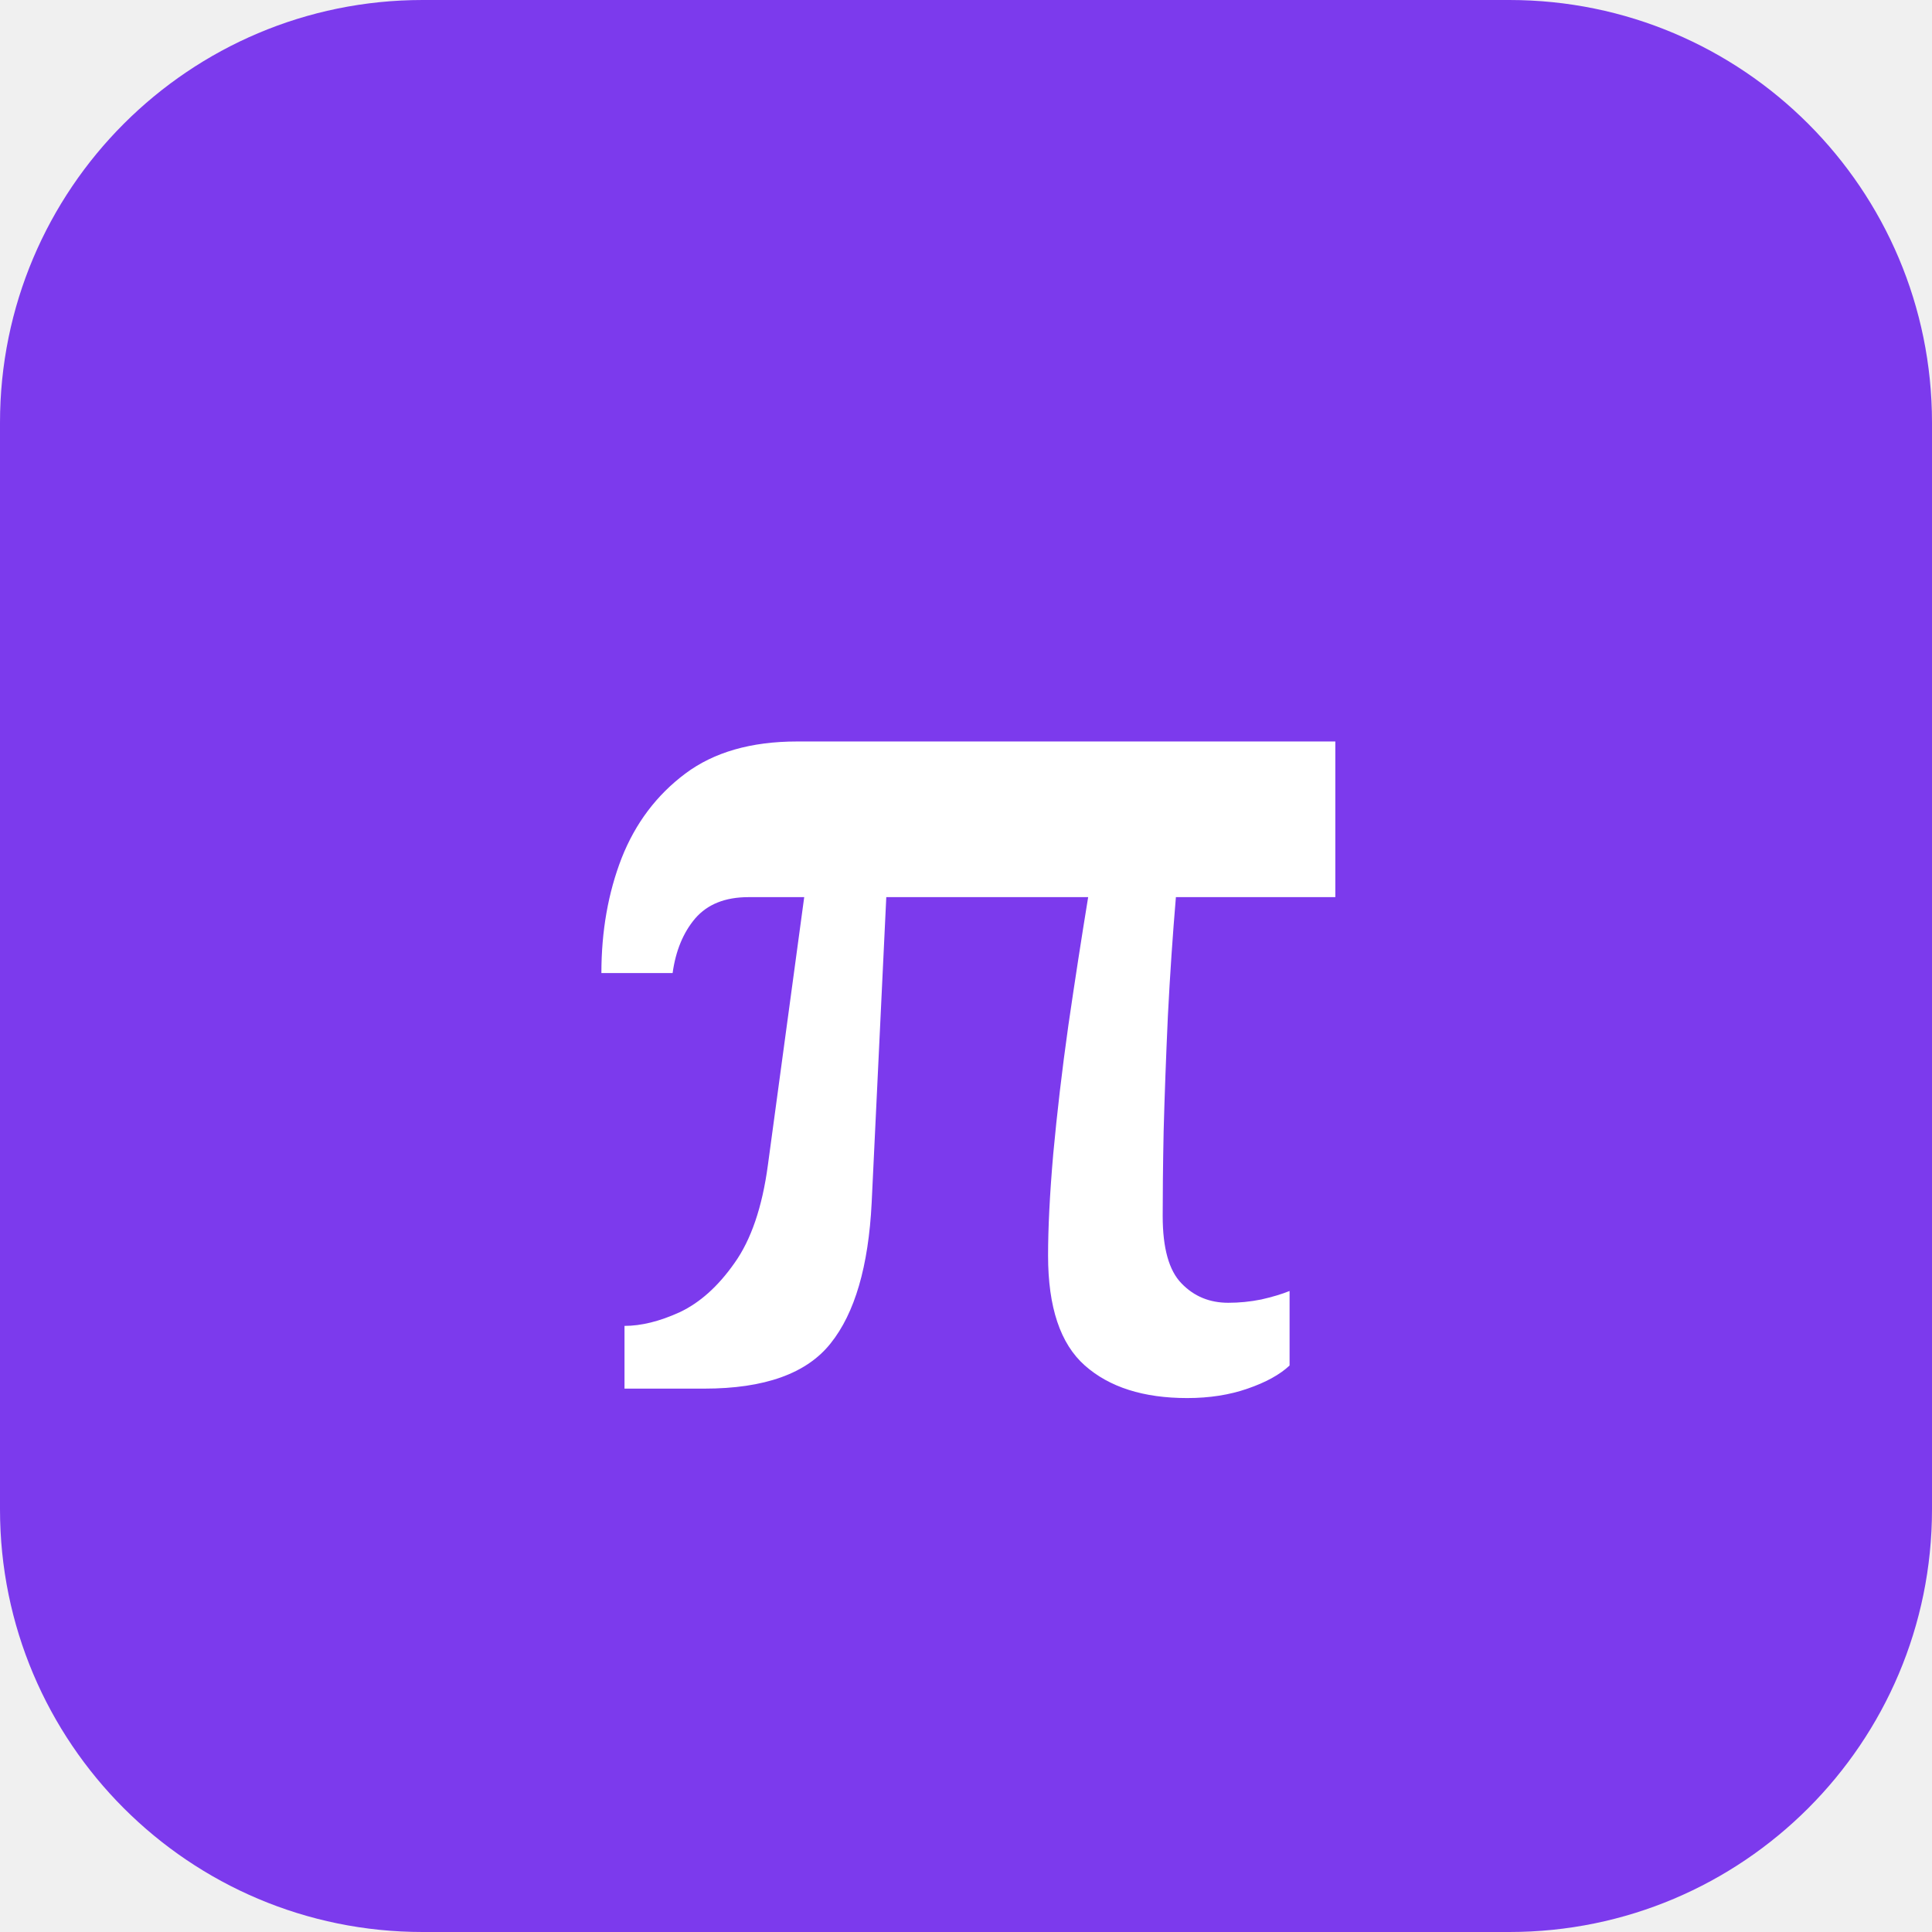
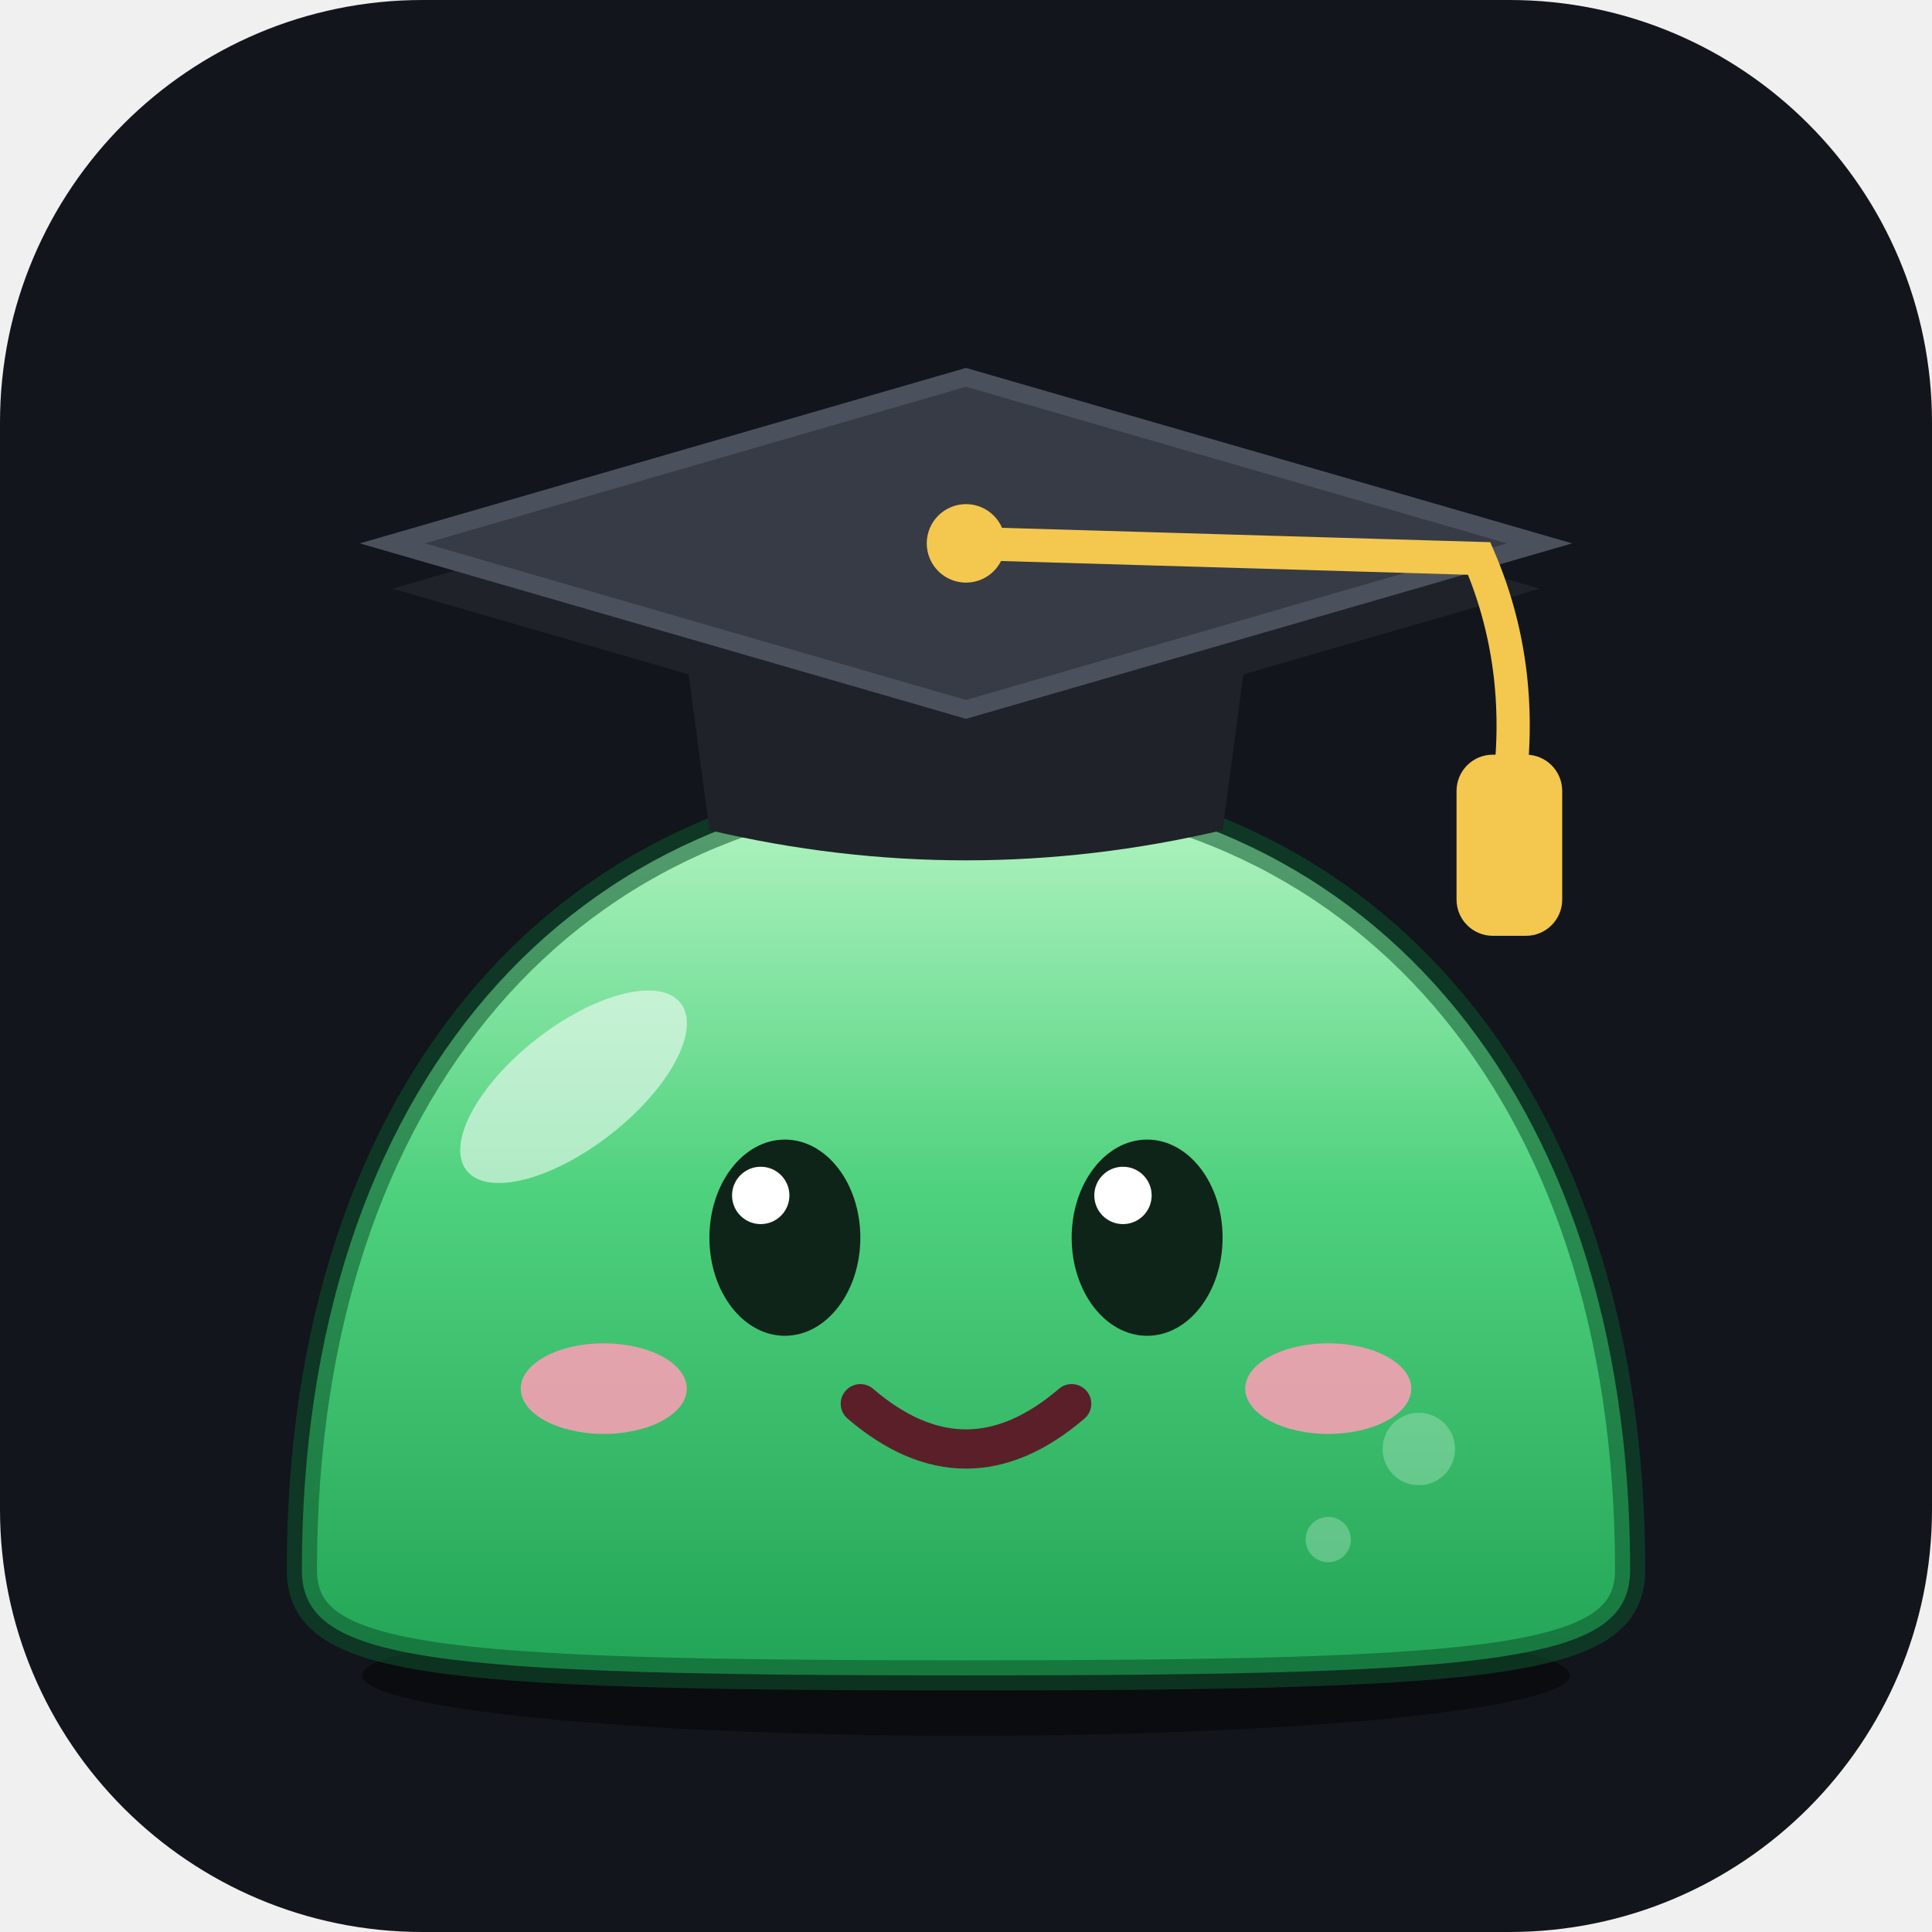
- <svg xmlns="http://www.w3.org/2000/svg" viewBox="0 0 64 64">
-   <rect width="64" height="64" rx="14" fill="#7c3aed" />
-   <text x="32" y="46" text-anchor="middle" font-family="Georgia, serif" font-size="40" font-weight="bold" fill="#fff">π</text>
+ <svg xmlns="http://www.w3.org/2000/svg" viewBox="0 0 128 128">
+   <defs>
+     <linearGradient id="body" x1="0" y1="0" x2="0" y2="1">
+       <stop offset="0" stop-color="#b6f5c4" />
+       <stop offset="0.45" stop-color="#4fd27e" />
+       <stop offset="1" stop-color="#22a456" />
+     </linearGradient>
+   </defs>
+   <rect width="128" height="128" rx="28" fill="#12151c" />
+   <ellipse cx="64" cy="111" rx="40" ry="4" fill="#000" opacity="0.45" />
+   <path d="M20 104 C20 72 38 52 64 52 C90 52 108 72 108 104 C108 110 100 111 64 111 C28 111 20 110 20 104 Z" fill="url(#body)" stroke="rgba(14,84,44,0.55)" stroke-width="2" />
+   <ellipse cx="38" cy="72" rx="9" ry="4" transform="rotate(-38 38 72)" fill="#fff" opacity="0.55" />
+   <circle cx="94" cy="96" r="2.4" fill="#fff" opacity="0.25" />
+   <circle cx="88" cy="102" r="1.5" fill="#fff" opacity="0.25" />
+   <ellipse cx="40" cy="92" rx="5.5" ry="3" fill="#ff9eb6" opacity="0.85" />
+   <ellipse cx="88" cy="92" rx="5.5" ry="3" fill="#ff9eb6" opacity="0.85" />
+   <ellipse cx="52" cy="82" rx="5" ry="6.5" fill="#0f2418" />
+   <ellipse cx="76" cy="82" rx="5" ry="6.5" fill="#0f2418" />
+   <circle cx="50.4" cy="79.2" r="1.9" fill="#fff" />
+   <circle cx="74.4" cy="79.2" r="1.9" fill="#fff" />
+   <path d="M57 93 Q64 99 71 93" fill="none" stroke="#5b1f2a" stroke-width="2.6" stroke-linecap="round" />
+   <path d="M45 40 L83 40 L81 55 Q64 59 47 55 Z" fill="#1f2228" />
+   <path d="M26 39 L64 28 L102 39 L64 50 Z" fill="#1f2228" />
+   <path d="M26 36 L64 25 L102 36 L64 47 Z" fill="#363b46" stroke="#4b515c" stroke-width="1.2" />
+   <path d="M64 36 L98 37 Q101 44 100 52" fill="none" stroke="#f4c74f" stroke-width="2.2" stroke-linecap="round" />
+   <circle cx="64" cy="36" r="2.6" fill="#f4c74f" />
+   <rect x="96.5" y="50" width="7" height="12" rx="2.4" fill="#f4c74f" />
</svg>
